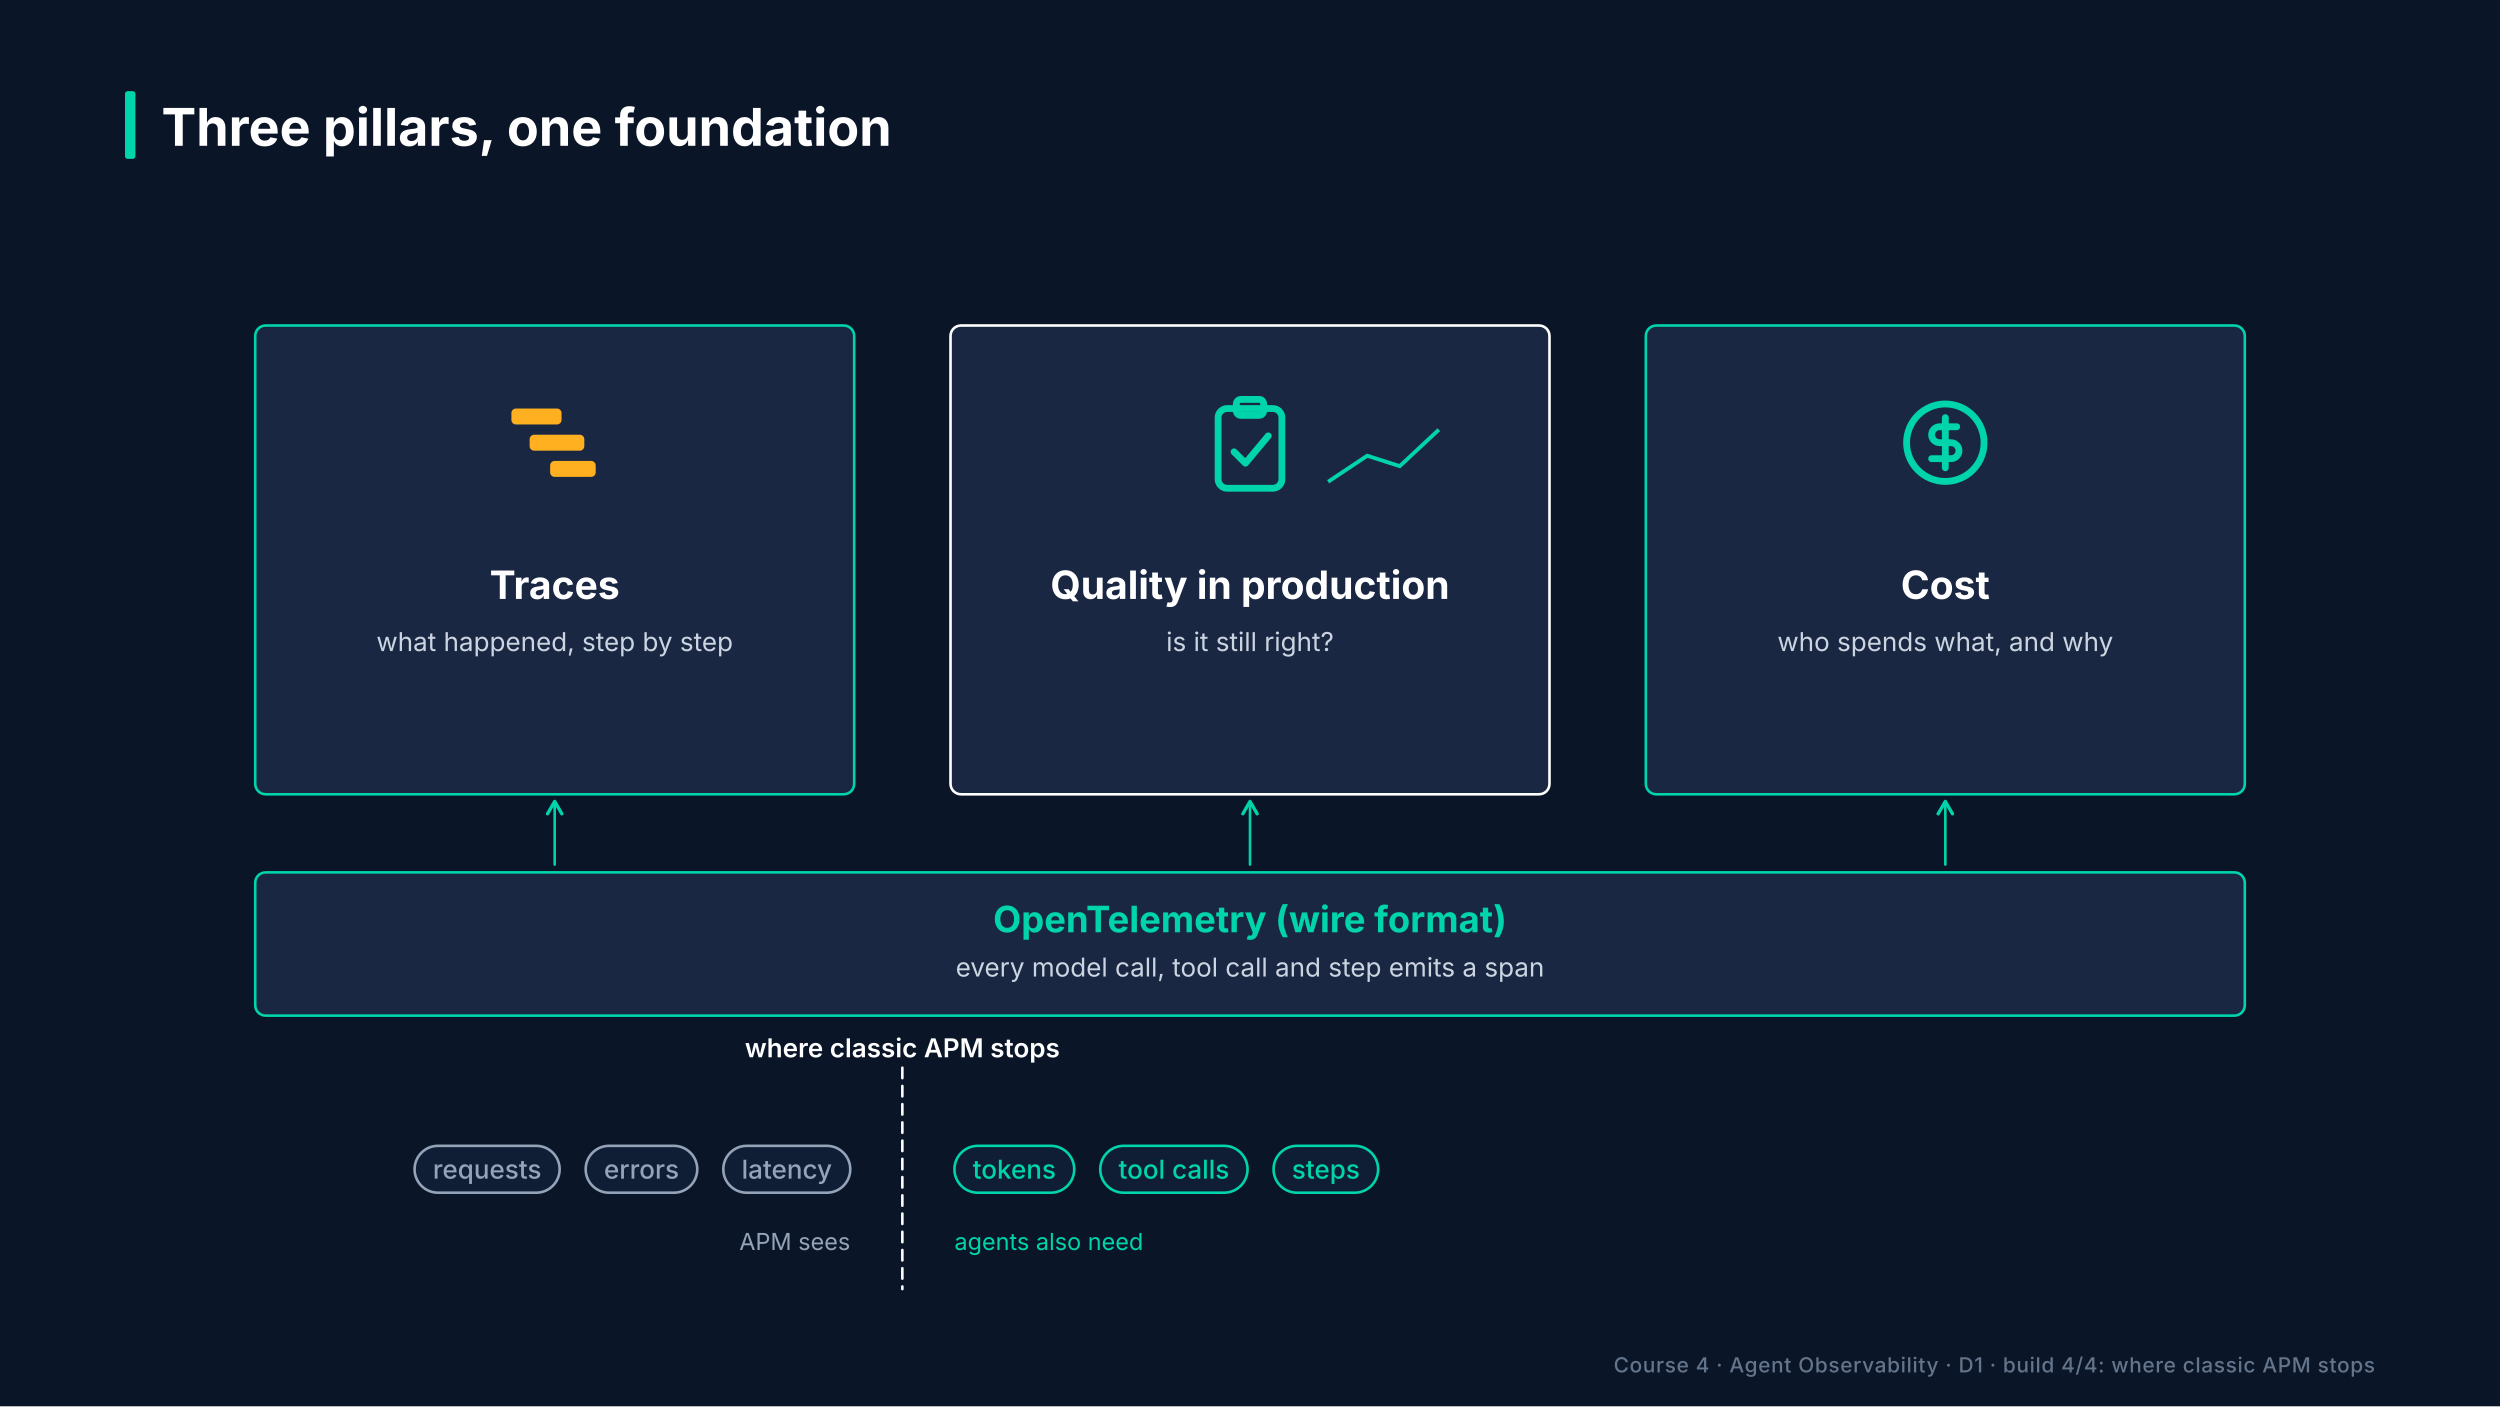
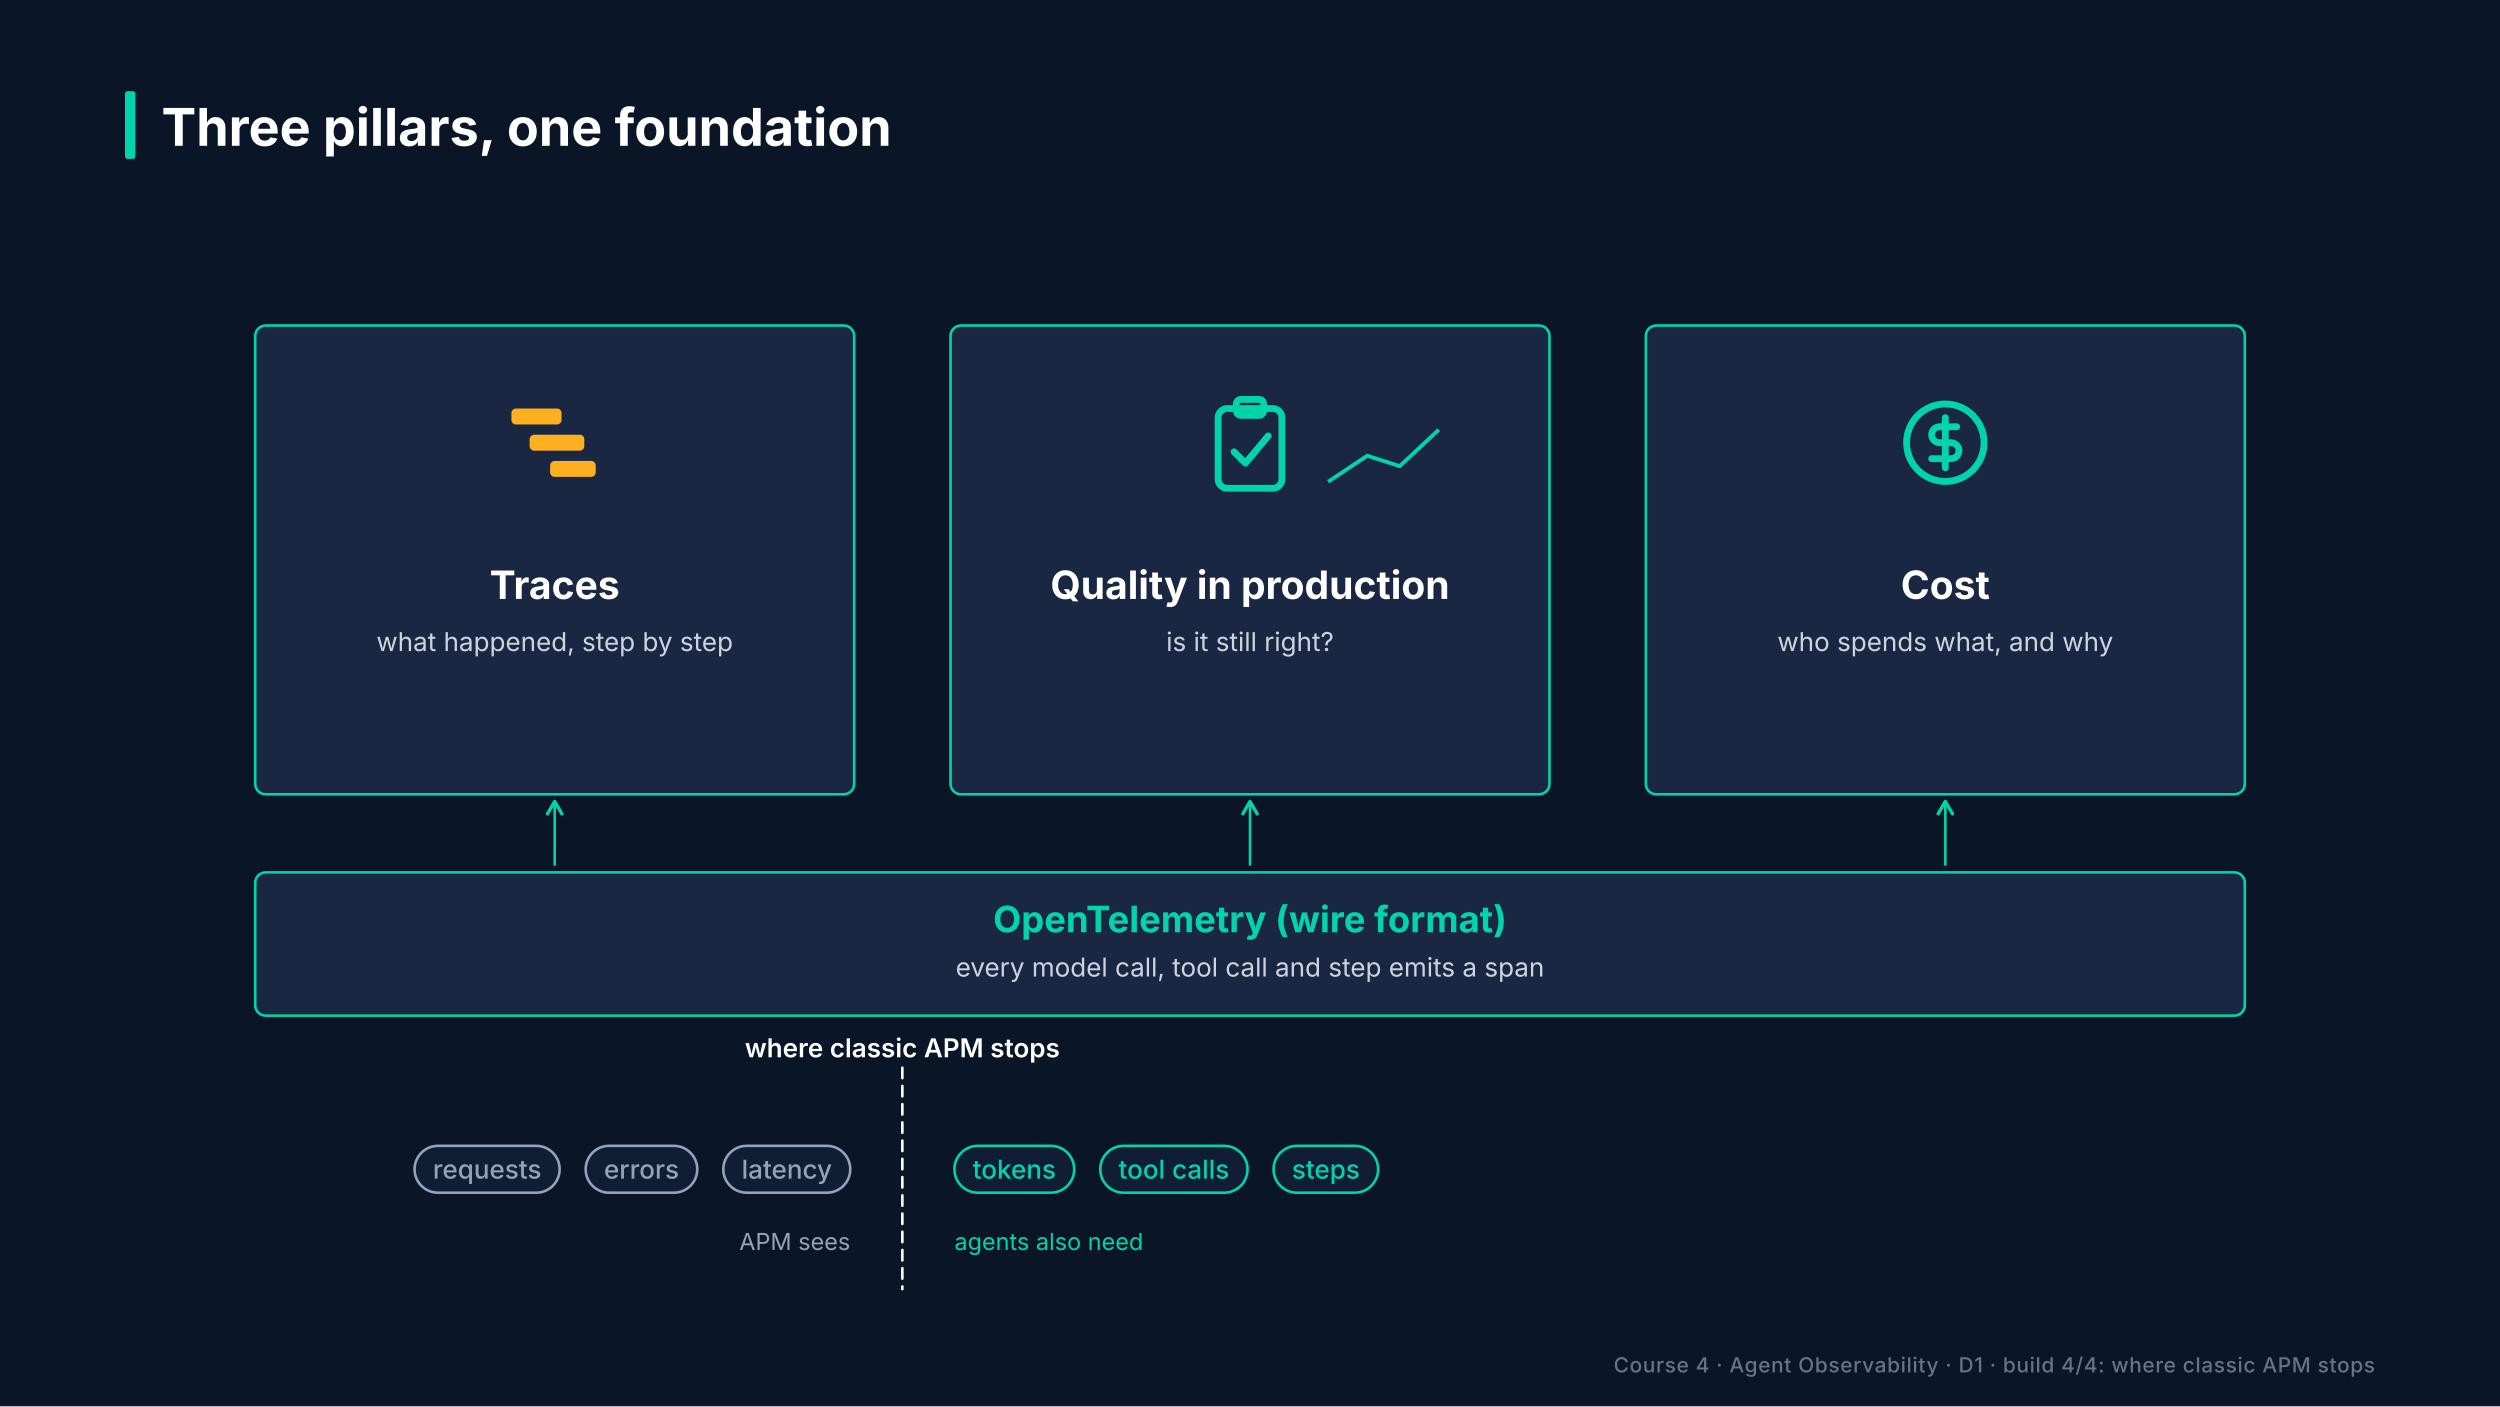
<svg xmlns="http://www.w3.org/2000/svg" viewBox="0 0 1920 1080" width="1920" height="1080" role="img" aria-labelledby="t-D1">
  <defs>
    <marker id="arr-flow" viewBox="0 0 16 16" markerWidth="16" markerHeight="16" refX="12" refY="8" orient="auto-start-reverse" markerUnits="userSpaceOnUse">
      <path d="M3 2.5 L12.5 8 L3 13.5" fill="none" stroke="#FFFFFF99" stroke-width="2.6" stroke-linecap="round" stroke-linejoin="round" />
    </marker>
    <marker id="arr-teal" viewBox="0 0 16 16" markerWidth="16" markerHeight="16" refX="12" refY="8" orient="auto-start-reverse" markerUnits="userSpaceOnUse">
      <path d="M3 2.5 L12.5 8 L3 13.5" fill="none" stroke="#00D4AA" stroke-width="2.6" stroke-linecap="round" stroke-linejoin="round" />
    </marker>
    <marker id="arr-red" viewBox="0 0 16 16" markerWidth="16" markerHeight="16" refX="12" refY="8" orient="auto-start-reverse" markerUnits="userSpaceOnUse">
      <path d="M3 2.5 L12.5 8 L3 13.5" fill="none" stroke="#FF4B4B" stroke-width="2.6" stroke-linecap="round" stroke-linejoin="round" />
    </marker>
    <marker id="arr-amber" viewBox="0 0 16 16" markerWidth="16" markerHeight="16" refX="12" refY="8" orient="auto-start-reverse" markerUnits="userSpaceOnUse">
      <path d="M3 2.5 L12.5 8 L3 13.5" fill="none" stroke="#FFB020" stroke-width="2.6" stroke-linecap="round" stroke-linejoin="round" />
    </marker>
    <marker id="arr-gray" viewBox="0 0 16 16" markerWidth="16" markerHeight="16" refX="12" refY="8" orient="auto-start-reverse" markerUnits="userSpaceOnUse">
      <path d="M3 2.5 L12.5 8 L3 13.5" fill="none" stroke="#64748B" stroke-width="2.6" stroke-linecap="round" stroke-linejoin="round" />
    </marker>
    <marker id="arr-white" viewBox="0 0 16 16" markerWidth="16" markerHeight="16" refX="12" refY="8" orient="auto-start-reverse" markerUnits="userSpaceOnUse">
      <path d="M3 2.5 L12.5 8 L3 13.5" fill="none" stroke="#FFFFFF" stroke-width="2.6" stroke-linecap="round" stroke-linejoin="round" />
    </marker>
  </defs>
  <rect width="1920" height="1080" fill="#0A1628" />
  <g id="diagram-title">
    <rect x="96" y="70" width="8" height="52" rx="2" fill="#00D4AA" />
    <text x="124" y="112" font-family="Inter, 'Inter var', 'Helvetica Neue', Arial, sans-serif" font-size="40" font-weight="700" fill="#FFFFFF">Three pillars, one foundation</text>
    <text x="1824" y="1054" font-family="Inter, 'Inter var', 'Helvetica Neue', Arial, sans-serif" font-size="16" font-weight="500" fill="#64748B" text-anchor="end" letter-spacing="0.5">Course 4 · Agent Observability · D1 · build 4/4: where classic APM stops</text>
  </g>
  <g id="build-1">
    <rect x="196.0" y="670" width="1528" height="110" rx="8" fill="#1A2742" stroke="#00D4AA" stroke-width="2" />
    <text x="960.0" y="716" font-family="Inter, 'Inter var', 'Helvetica Neue', Arial, sans-serif" font-size="28" font-weight="700" fill="#00D4AA" text-anchor="middle">OpenTelemetry (wire format)</text>
    <text x="960.0" y="750" font-family="Inter, 'Inter var', 'Helvetica Neue', Arial, sans-serif" font-size="20" font-weight="400" fill="#CBD5E1" text-anchor="middle">every model call, tool call and step emits a span</text>
    <rect x="196.0" y="250" width="460" height="360" rx="8" fill="#1A2742" stroke="#00D4AA" stroke-width="2" />
    <g transform="translate(384.0 298.0) scale(1.750)">
      <rect x="5" y="9" width="22" height="7" rx="2" fill="#FFB020" />
      <rect x="13" y="20.5" width="24" height="7" rx="2" fill="#FFB020" />
      <rect x="22" y="32" width="20" height="7" rx="2" fill="#FFB020" />
    </g>
    <text x="426.0" y="460" font-family="Inter, 'Inter var', 'Helvetica Neue', Arial, sans-serif" font-size="30" font-weight="700" fill="#FFFFFF" text-anchor="middle">Traces</text>
    <text x="426.0" y="500" font-family="Inter, 'Inter var', 'Helvetica Neue', Arial, sans-serif" font-size="20" font-weight="400" fill="#CBD5E1" text-anchor="middle">what happened, step by step</text>
    <path d="M426.0 664 L426.0 616" fill="none" stroke="#00D4AA" stroke-width="2" stroke-linecap="round" stroke-linejoin="round" marker-end="url(#arr-teal)" />
  </g>
  <g id="build-2">
-     <rect x="730.0" y="250" width="460" height="360" rx="8" fill="#1A2742" stroke="#FFFFFF" stroke-width="2" />
+     <rect x="730.0" y="250" width="460" height="360" rx="8" fill="#1A2742" stroke="#00D4AA" stroke-width="2" />
    <g transform="translate(918.0 298.0) scale(1.750)">
      <rect x="10" y="9" width="28" height="35" rx="4" fill="none" stroke="#00D4AA" stroke-width="3" stroke-linecap="round" stroke-linejoin="round" />
      <rect x="18" y="5" width="12" height="7" rx="2" fill="none" stroke="#00D4AA" stroke-width="3" stroke-linecap="round" stroke-linejoin="round" />
      <path d="M17 28 L22 33 L32 21" fill="none" stroke="#00D4AA" stroke-width="3" stroke-linecap="round" stroke-linejoin="round" />
    </g>
    <polyline points="1020.0,370 1050.0,350 1075.0,358 1105.0,330" fill="none" stroke="#00D4AA" stroke-width="3" />
    <text x="960.0" y="460" font-family="Inter, 'Inter var', 'Helvetica Neue', Arial, sans-serif" font-size="30" font-weight="700" fill="#FFFFFF" text-anchor="middle">Quality in production</text>
    <text x="960.0" y="500" font-family="Inter, 'Inter var', 'Helvetica Neue', Arial, sans-serif" font-size="20" font-weight="400" fill="#CBD5E1" text-anchor="middle">is it still right?</text>
    <path d="M960.0 664 L960.0 616" fill="none" stroke="#00D4AA" stroke-width="2" stroke-linecap="round" stroke-linejoin="round" marker-end="url(#arr-teal)" />
  </g>
  <g id="build-3">
    <rect x="1264.0" y="250" width="460" height="360" rx="8" fill="#1A2742" stroke="#00D4AA" stroke-width="2" />
    <g transform="translate(1452.0 298.0) scale(1.750)">
      <circle cx="24" cy="24" r="17" fill="none" stroke="#00D4AA" stroke-width="3" stroke-linecap="round" stroke-linejoin="round" />
      <path d="M29 17 H21.5 A3.5 3.5 0 0 0 21.5 24 H26.5 A3.5 3.5 0 0 1 26.5 31 H18 M24 13 V35" fill="none" stroke="#00D4AA" stroke-width="3" stroke-linecap="round" stroke-linejoin="round" />
    </g>
    <text x="1494.0" y="460" font-family="Inter, 'Inter var', 'Helvetica Neue', Arial, sans-serif" font-size="30" font-weight="700" fill="#FFFFFF" text-anchor="middle">Cost</text>
    <text x="1494.0" y="500" font-family="Inter, 'Inter var', 'Helvetica Neue', Arial, sans-serif" font-size="20" font-weight="400" fill="#CBD5E1" text-anchor="middle">who spends what, and why</text>
    <path d="M1494.0 664 L1494.0 616" fill="none" stroke="#00D4AA" stroke-width="2" stroke-linecap="round" stroke-linejoin="round" marker-end="url(#arr-teal)" />
  </g>
  <g id="build-4">
    <path d="M693.0 820 L693.0 990" fill="none" stroke="#FFFFFF" stroke-width="2" stroke-linecap="round" stroke-linejoin="round" stroke-dasharray="8 6" />
    <text x="693.0" y="812" font-family="Inter, 'Inter var', 'Helvetica Neue', Arial, sans-serif" font-size="20" font-weight="600" fill="#FFFFFF" text-anchor="middle">where classic APM stops</text>
    <rect x="555.5" y="880" width="97.5" height="36.0" rx="18.0" fill="#0F1E35" stroke="#94A3B8" stroke-width="2" />
    <text x="604.258" y="905.2" font-family="Inter, 'Inter var', 'Helvetica Neue', Arial, sans-serif" font-size="20" font-weight="500" fill="#94A3B8" text-anchor="middle">latency</text>
    <rect x="449.8" y="880" width="85.7" height="36.0" rx="18.0" fill="#0F1E35" stroke="#94A3B8" stroke-width="2" />
    <text x="492.68" y="905.2" font-family="Inter, 'Inter var', 'Helvetica Neue', Arial, sans-serif" font-size="20" font-weight="500" fill="#94A3B8" text-anchor="middle">errors</text>
    <rect x="318.4" y="880" width="111.4" height="36.0" rx="18.0" fill="#0F1E35" stroke="#94A3B8" stroke-width="2" />
    <text x="374.133" y="905.2" font-family="Inter, 'Inter var', 'Helvetica Neue', Arial, sans-serif" font-size="20" font-weight="500" fill="#94A3B8" text-anchor="middle">requests</text>
    <rect x="733.0" y="880" width="92.0" height="36.0" rx="18.0" fill="#0F1E35" stroke="#00D4AA" stroke-width="2" />
    <text x="778.992" y="905.2" font-family="Inter, 'Inter var', 'Helvetica Neue', Arial, sans-serif" font-size="20" font-weight="500" fill="#00D4AA" text-anchor="middle">tokens</text>
    <rect x="845.0" y="880" width="113.1" height="36.0" rx="18.0" fill="#0F1E35" stroke="#00D4AA" stroke-width="2" />
    <text x="901.547" y="905.2" font-family="Inter, 'Inter var', 'Helvetica Neue', Arial, sans-serif" font-size="20" font-weight="500" fill="#00D4AA" text-anchor="middle">tool calls</text>
    <rect x="978.1" y="880" width="80.3" height="36.0" rx="18.0" fill="#0F1E35" stroke="#00D4AA" stroke-width="2" />
    <text x="1018.242" y="905.2" font-family="Inter, 'Inter var', 'Helvetica Neue', Arial, sans-serif" font-size="20" font-weight="500" fill="#00D4AA" text-anchor="middle">steps</text>
    <text x="653.0" y="960" font-family="Inter, 'Inter var', 'Helvetica Neue', Arial, sans-serif" font-size="18" font-weight="400" fill="#94A3B8" text-anchor="end">APM sees</text>
    <text x="733.0" y="960" font-family="Inter, 'Inter var', 'Helvetica Neue', Arial, sans-serif" font-size="18" font-weight="400" fill="#00D4AA" text-anchor="start">agents also need</text>
  </g>
</svg>
